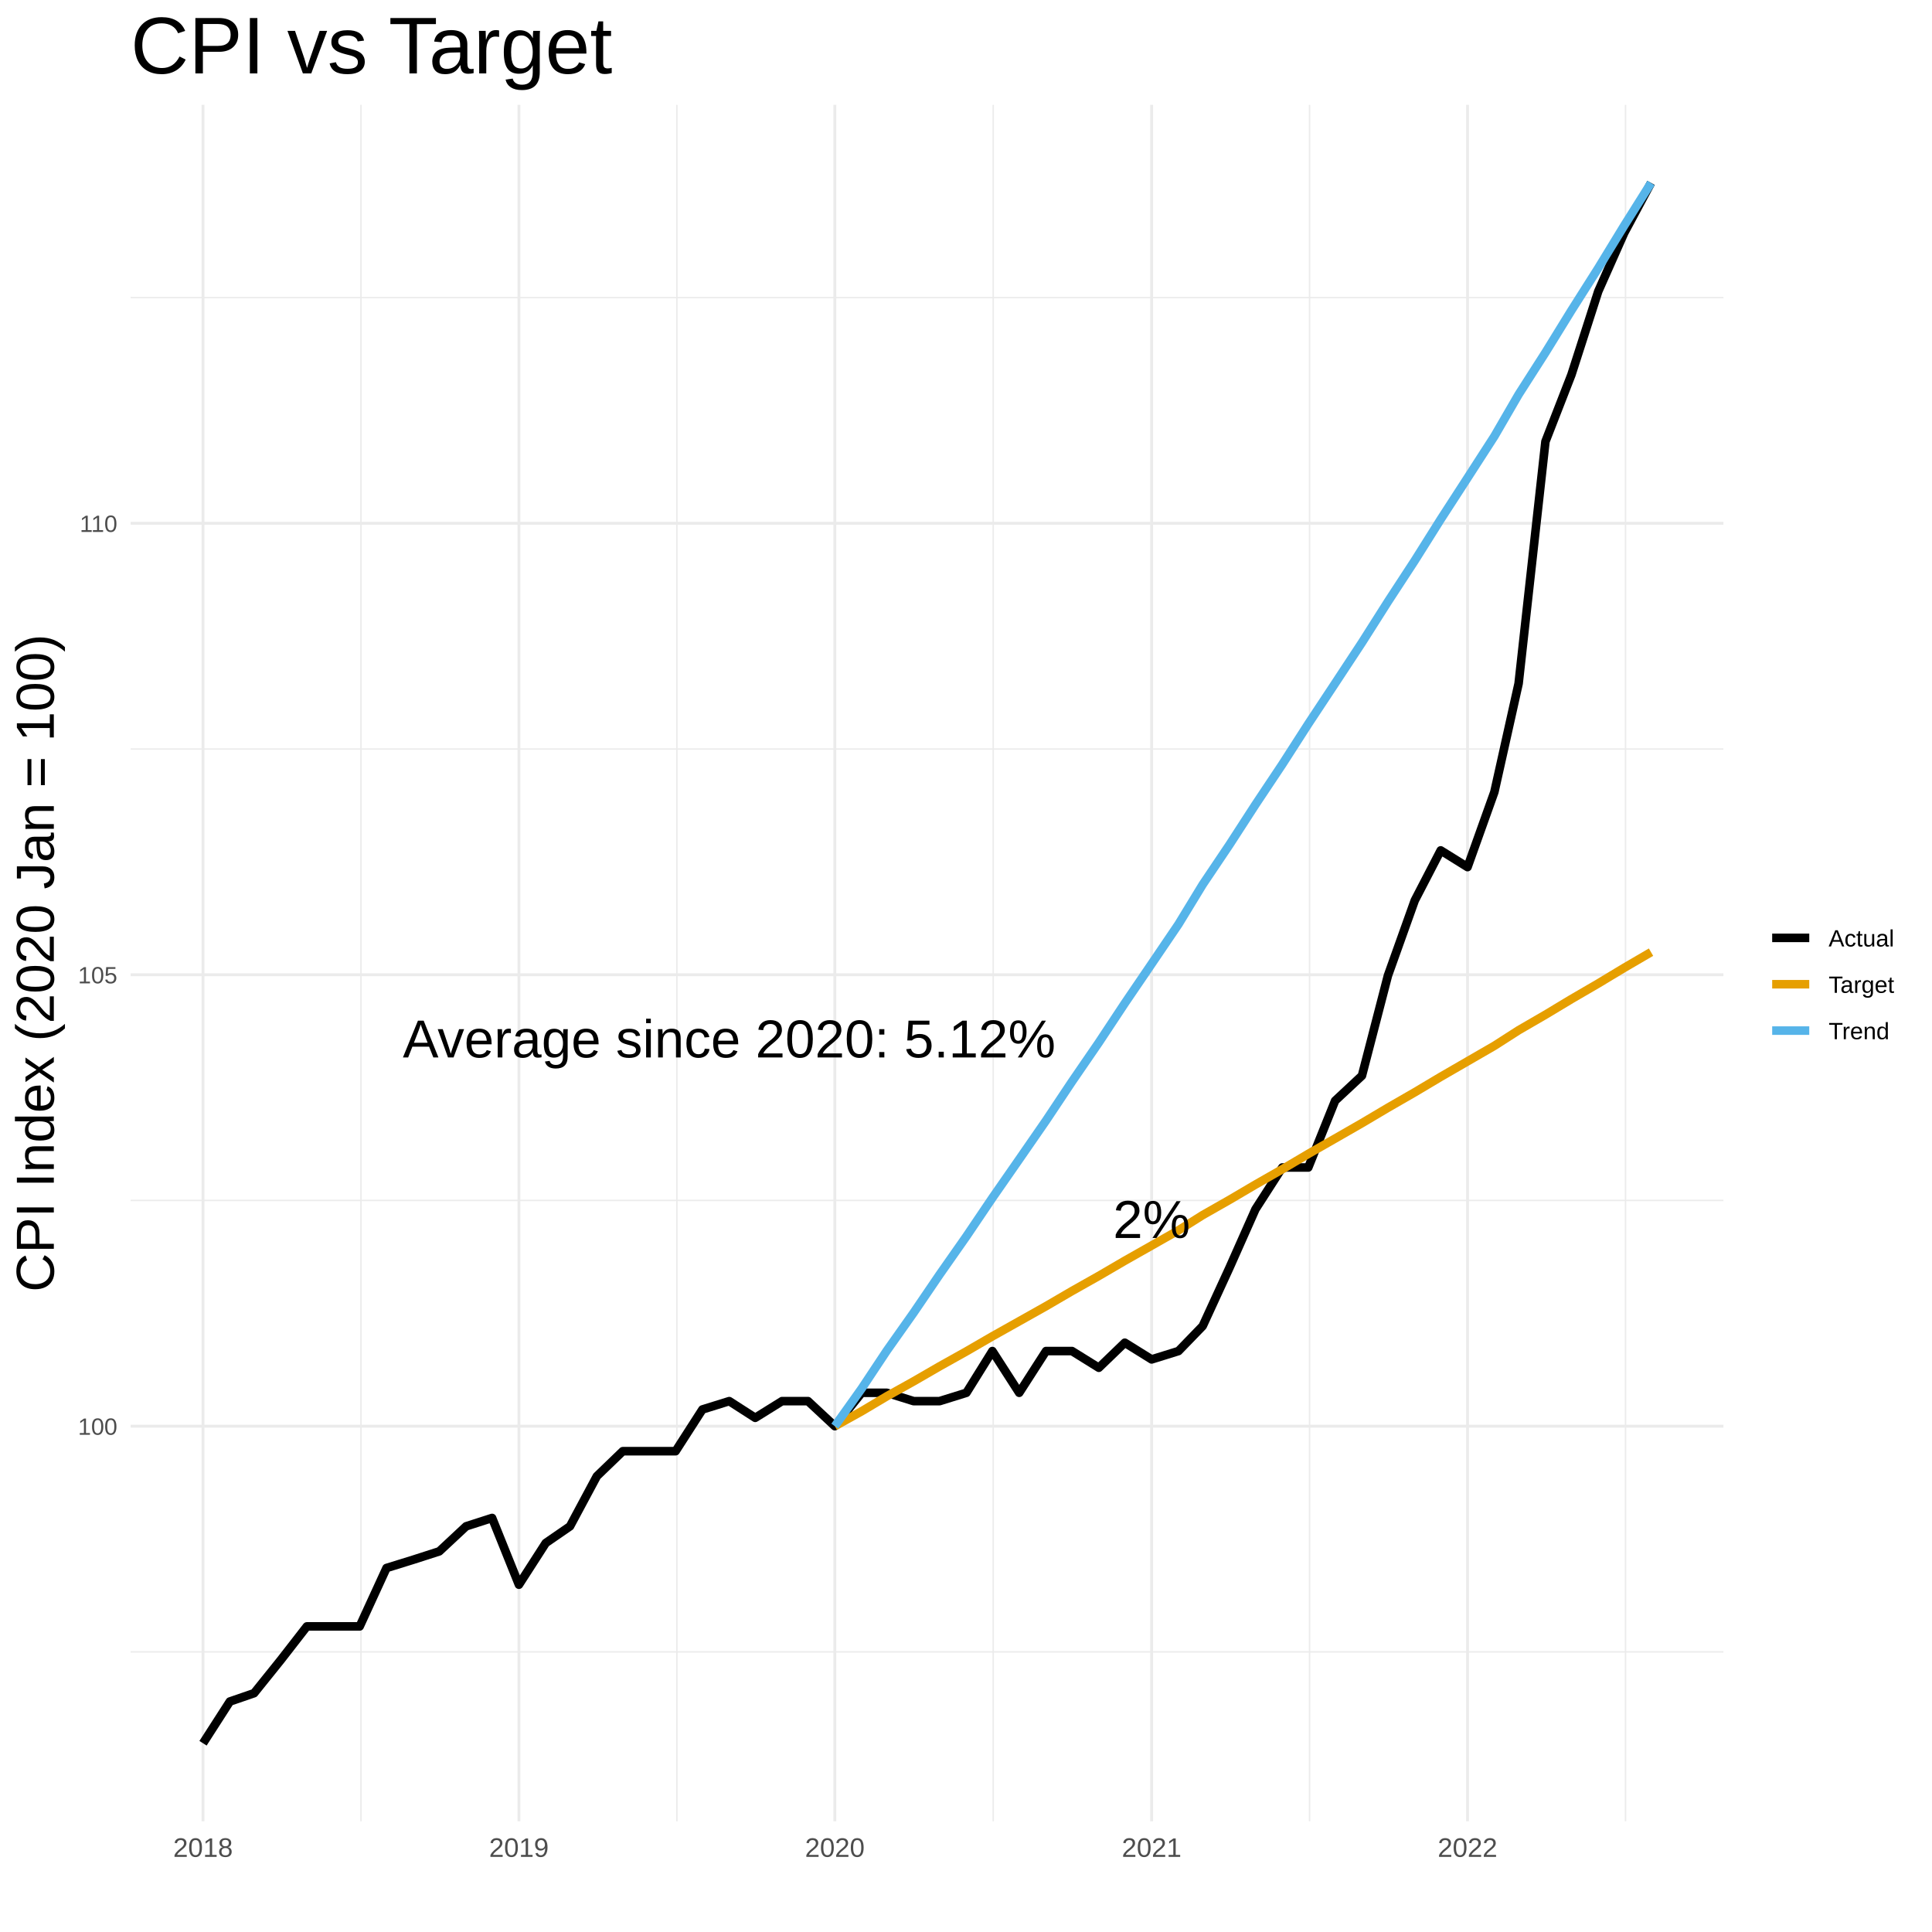
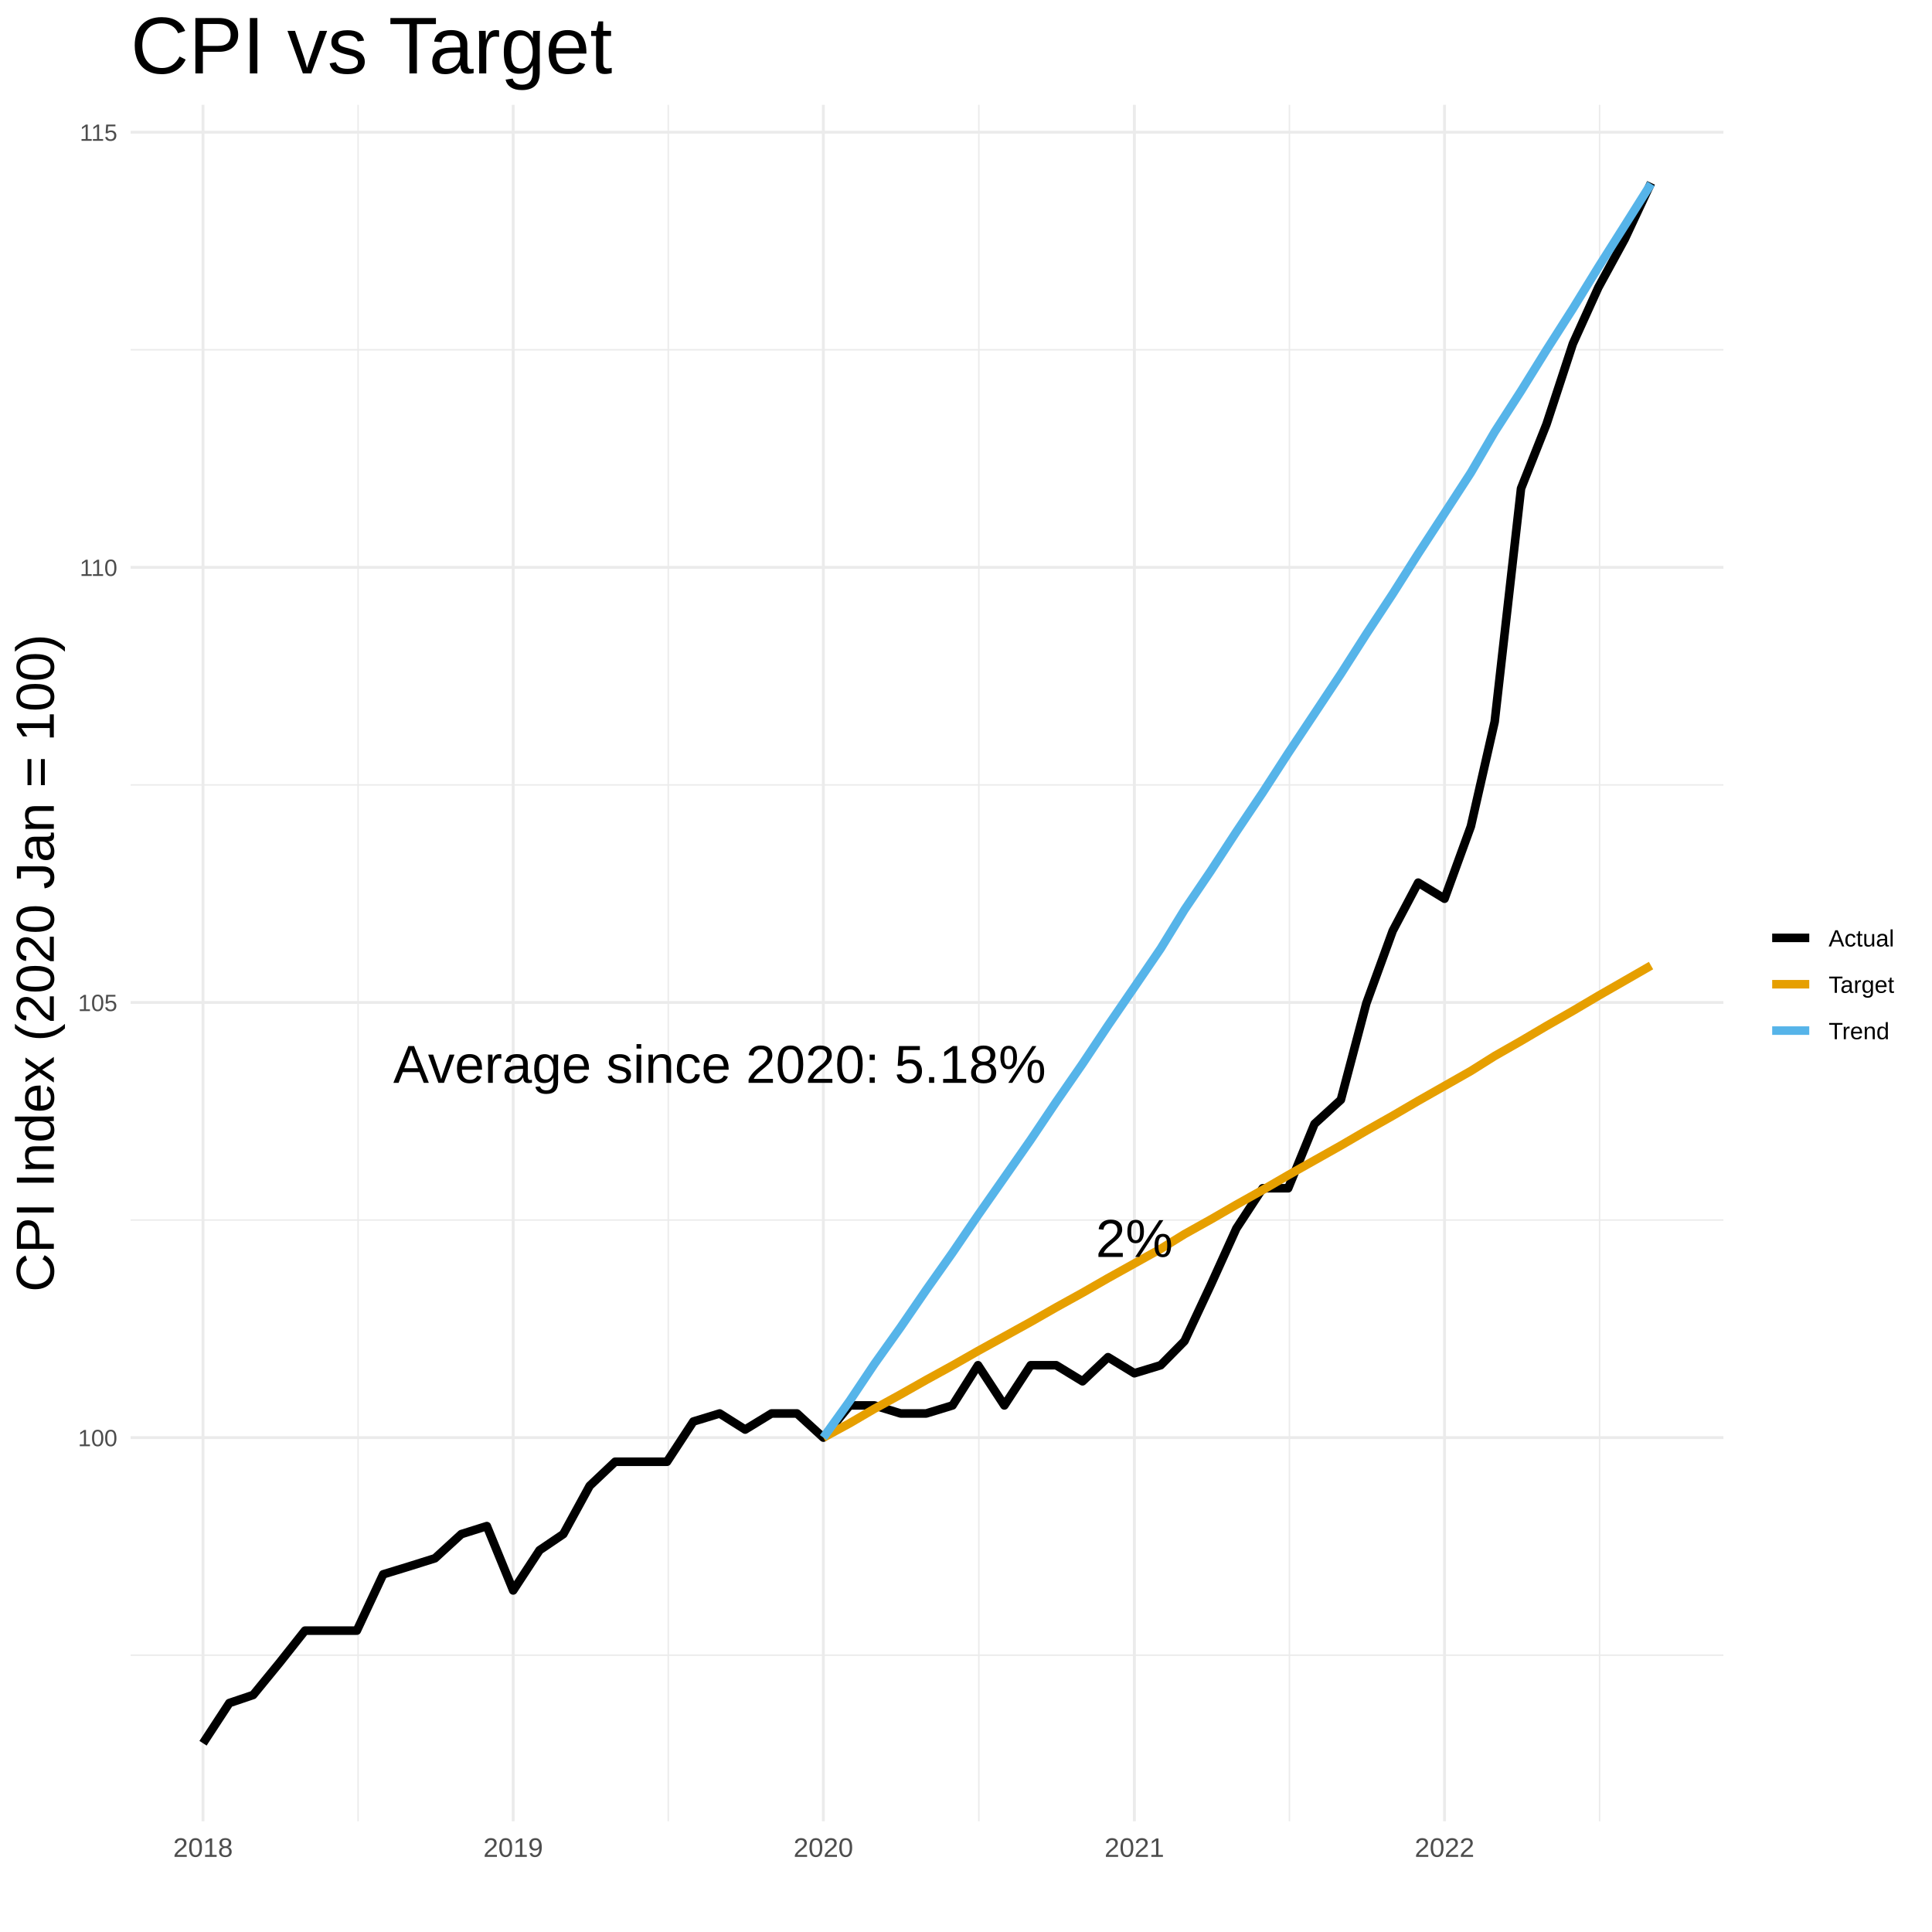
<svg xmlns="http://www.w3.org/2000/svg" class="svglite" width="720.00pt" height="720.00pt" viewBox="0 0 720.00 720.00">
  <defs>
    <style type="text/css">
    .svglite line, .svglite polyline, .svglite polygon, .svglite path, .svglite rect, .svglite circle {
      fill: none;
      stroke: #000000;
      stroke-linecap: round;
      stroke-linejoin: round;
      stroke-miterlimit: 10.00;
    }
    .svglite text {
      white-space: pre;
    }
  </style>
  </defs>
  <rect width="100%" height="100%" style="stroke: none; fill: #FFFFFF;" />
  <defs>
    <clipPath id="cpMC4wMHw3MjAuMDB8MC4wMHw3MjAuMDA=">
      <rect x="0.00" y="0.00" width="720.00" height="720.00" />
    </clipPath>
  </defs>
  <g clip-path="url(#cpMC4wMHw3MjAuMDB8MC4wMHw3MjAuMDA=)">
</g>
  <defs>
    <clipPath id="cpNDguNjh8NjQyLjI3fDM5LjA3fDY3OC43Mw==">
      <rect x="48.68" y="39.07" width="593.60" height="639.66" />
    </clipPath>
  </defs>
  <g clip-path="url(#cpNDguNjh8NjQyLjI3fDM5LjA3fDY3OC43Mw==)">
-     <polyline points="48.68,615.61 642.27,615.61 " style="stroke-width: 0.53; stroke: #EBEBEB; stroke-linecap: butt;" />
-     <polyline points="48.68,447.37 642.27,447.37 " style="stroke-width: 0.53; stroke: #EBEBEB; stroke-linecap: butt;" />
-     <polyline points="48.68,279.14 642.27,279.14 " style="stroke-width: 0.53; stroke: #EBEBEB; stroke-linecap: butt;" />
-     <polyline points="48.68,110.91 642.27,110.91 " style="stroke-width: 0.53; stroke: #EBEBEB; stroke-linecap: butt;" />
-     <polyline points="134.52,678.73 134.52,39.07 " style="stroke-width: 0.53; stroke: #EBEBEB; stroke-linecap: butt;" />
-     <polyline points="252.26,678.73 252.26,39.07 " style="stroke-width: 0.53; stroke: #EBEBEB; stroke-linecap: butt;" />
-     <polyline points="370.15,678.73 370.15,39.07 " style="stroke-width: 0.53; stroke: #EBEBEB; stroke-linecap: butt;" />
-     <polyline points="488.04,678.73 488.04,39.07 " style="stroke-width: 0.53; stroke: #EBEBEB; stroke-linecap: butt;" />
-     <polyline points="605.78,678.73 605.78,39.07 " style="stroke-width: 0.53; stroke: #EBEBEB; stroke-linecap: butt;" />
-     <polyline points="48.68,531.49 642.27,531.49 " style="stroke-width: 1.07; stroke: #EBEBEB; stroke-linecap: butt;" />
-     <polyline points="48.68,363.26 642.27,363.26 " style="stroke-width: 1.07; stroke: #EBEBEB; stroke-linecap: butt;" />
-     <polyline points="48.68,195.02 642.27,195.02 " style="stroke-width: 1.07; stroke: #EBEBEB; stroke-linecap: butt;" />
+     <polyline points="48.68,616.84 642.27,616.84 " style="stroke-width: 0.53; stroke: #EBEBEB; stroke-linecap: butt;" />
+     <polyline points="48.68,454.67 642.27,454.67 " style="stroke-width: 0.53; stroke: #EBEBEB; stroke-linecap: butt;" />
+     <polyline points="48.68,292.51 642.27,292.51 " style="stroke-width: 0.53; stroke: #EBEBEB; stroke-linecap: butt;" />
+     <polyline points="48.68,130.35 642.27,130.35 " style="stroke-width: 0.53; stroke: #EBEBEB; stroke-linecap: butt;" />
+     <polyline points="133.45,678.73 133.45,39.07 " style="stroke-width: 0.53; stroke: #EBEBEB; stroke-linecap: butt;" />
+     <polyline points="249.04,678.73 249.04,39.07 " style="stroke-width: 0.53; stroke: #EBEBEB; stroke-linecap: butt;" />
+     <polyline points="364.79,678.73 364.79,39.07 " style="stroke-width: 0.53; stroke: #EBEBEB; stroke-linecap: butt;" />
+     <polyline points="480.54,678.73 480.54,39.07 " style="stroke-width: 0.53; stroke: #EBEBEB; stroke-linecap: butt;" />
+     <polyline points="596.13,678.73 596.13,39.07 " style="stroke-width: 0.53; stroke: #EBEBEB; stroke-linecap: butt;" />
+     <polyline points="48.68,535.75 642.27,535.75 " style="stroke-width: 1.07; stroke: #EBEBEB; stroke-linecap: butt;" />
+     <polyline points="48.68,373.59 642.27,373.59 " style="stroke-width: 1.07; stroke: #EBEBEB; stroke-linecap: butt;" />
+     <polyline points="48.68,211.43 642.27,211.43 " style="stroke-width: 1.07; stroke: #EBEBEB; stroke-linecap: butt;" />
+     <polyline points="48.68,49.27 642.27,49.27 " style="stroke-width: 1.07; stroke: #EBEBEB; stroke-linecap: butt;" />
    <polyline points="75.66,678.73 75.66,39.07 " style="stroke-width: 1.07; stroke: #EBEBEB; stroke-linecap: butt;" />
-     <polyline points="193.39,678.73 193.39,39.07 " style="stroke-width: 1.07; stroke: #EBEBEB; stroke-linecap: butt;" />
-     <polyline points="311.12,678.73 311.12,39.07 " style="stroke-width: 1.07; stroke: #EBEBEB; stroke-linecap: butt;" />
-     <polyline points="429.18,678.73 429.18,39.07 " style="stroke-width: 1.07; stroke: #EBEBEB; stroke-linecap: butt;" />
-     <polyline points="546.91,678.73 546.91,39.07 " style="stroke-width: 1.07; stroke: #EBEBEB; stroke-linecap: butt;" />
-     <polyline points="75.66,649.66 85.66,634.11 94.69,631.00 104.69,618.56 114.36,606.12 124.36,606.12 134.04,606.12 144.04,584.35 154.04,581.25 163.71,578.14 173.71,568.81 183.39,565.70 193.39,590.57 203.39,575.03 212.42,568.81 222.42,550.15 232.10,540.82 242.10,540.82 251.77,540.82 261.77,525.27 271.77,522.16 281.45,528.38 291.45,522.16 301.12,522.16 311.12,531.49 321.12,519.05 330.48,519.05 340.48,522.16 350.15,522.16 360.15,519.05 369.83,503.50 379.83,519.05 389.83,503.50 399.50,503.50 409.50,509.72 419.18,500.39 429.18,506.61 439.18,503.50 448.21,494.17 458.21,472.41 467.88,450.64 477.88,435.09 487.56,435.09 497.56,410.21 507.56,400.88 517.24,363.57 527.24,335.58 536.91,316.92 546.91,323.14 556.91,295.16 565.94,254.73 575.94,164.55 585.62,139.67 595.62,108.58 605.29,86.81 615.29,68.15 " style="stroke-width: 3.20; stroke-linecap: butt;" />
-     <polyline points="311.12,531.49 321.12,525.93 330.48,520.36 340.48,514.79 350.15,509.20 360.15,503.61 369.83,498.00 379.83,492.39 389.83,486.77 399.50,481.13 409.50,475.49 419.18,469.84 429.18,464.18 439.18,458.51 448.21,452.83 458.21,447.14 467.88,441.45 477.88,435.74 487.56,430.02 497.56,424.30 507.56,418.56 517.24,412.82 527.24,407.06 536.91,401.30 546.91,395.52 556.91,389.74 565.94,383.95 575.94,378.15 585.62,372.33 595.62,366.51 605.29,360.68 615.29,354.84 " style="stroke-width: 3.20; stroke: #E69F00; stroke-linecap: butt;" />
-     <polyline points="311.12,531.49 321.12,517.46 330.48,503.37 340.48,489.22 350.15,475.01 360.15,460.75 369.83,446.42 379.83,432.04 389.83,417.59 399.50,403.08 409.50,388.52 419.18,373.89 429.18,359.20 439.18,344.45 448.21,329.64 458.21,314.77 467.88,299.84 477.88,284.84 487.56,269.78 497.56,254.66 507.56,239.47 517.24,224.22 527.24,208.91 536.91,193.53 546.91,178.09 556.91,162.59 565.94,147.02 575.94,131.39 585.62,115.69 595.62,99.92 605.29,84.09 615.29,68.19 " style="stroke-width: 3.20; stroke: #56B4E9; stroke-linecap: butt;" />
-     <text x="429.18" y="461.36" text-anchor="middle" style="font-size: 19.92px; font-family: &quot;Liberation Sans&quot;;" textLength="31.58px" lengthAdjust="spacingAndGlyphs">2%</text>
-     <text x="271.77" y="394.07" text-anchor="middle" style="font-size: 19.92px; font-family: &quot;Liberation Sans&quot;;" textLength="273.05px" lengthAdjust="spacingAndGlyphs">Average since 2020: 5.12%</text>
+     <polyline points="191.25,678.73 191.25,39.07 " style="stroke-width: 1.07; stroke: #EBEBEB; stroke-linecap: butt;" />
+     <polyline points="306.84,678.73 306.84,39.07 " style="stroke-width: 1.07; stroke: #EBEBEB; stroke-linecap: butt;" />
+     <polyline points="422.75,678.73 422.75,39.07 " style="stroke-width: 1.07; stroke: #EBEBEB; stroke-linecap: butt;" />
+     <polyline points="538.34,678.73 538.34,39.07 " style="stroke-width: 1.07; stroke: #EBEBEB; stroke-linecap: butt;" />
+     <polyline points="75.66,649.66 85.47,634.67 94.34,631.67 104.16,619.68 113.66,607.69 123.48,607.69 132.98,607.69 142.80,586.71 152.61,583.71 162.11,580.72 171.93,571.72 181.43,568.73 191.25,592.71 201.07,577.72 209.93,571.72 219.75,553.74 229.25,544.75 239.07,544.75 248.57,544.75 258.39,529.76 268.20,526.76 277.70,532.76 287.52,526.76 297.02,526.76 306.84,535.75 316.66,523.76 325.84,523.76 335.66,526.76 345.16,526.76 354.98,523.76 364.48,508.78 374.29,523.76 384.11,508.78 393.61,508.78 403.43,514.77 412.93,505.78 422.75,511.77 432.56,508.78 441.43,499.78 451.25,478.80 460.75,457.82 470.57,442.83 480.07,442.83 489.88,418.85 499.70,409.86 509.20,373.89 519.02,346.91 528.52,328.93 538.34,334.92 548.15,307.95 557.02,268.98 566.84,182.05 576.34,158.07 586.16,128.10 595.66,107.12 605.48,89.13 615.29,68.15 " style="stroke-width: 3.20; stroke-linecap: butt;" />
+     <polyline points="306.84,535.75 316.66,530.40 325.84,525.03 335.66,519.65 345.16,514.27 354.98,508.88 364.48,503.47 374.29,498.06 384.11,492.64 393.61,487.21 403.43,481.78 412.93,476.33 422.75,470.87 432.56,465.41 441.43,459.93 451.25,454.45 460.75,448.96 470.57,443.46 480.07,437.95 489.88,432.43 499.70,426.90 509.20,421.36 519.02,415.81 528.52,410.26 538.34,404.69 548.15,399.12 557.02,393.54 566.84,387.94 576.34,382.34 586.16,376.73 595.66,371.11 605.48,365.48 615.29,359.84 " style="stroke-width: 3.20; stroke: #E69F00; stroke-linecap: butt;" />
+     <polyline points="306.84,535.75 316.66,522.08 325.84,508.36 335.66,494.57 345.16,480.73 354.98,466.83 364.48,452.87 374.29,438.85 384.11,424.77 393.61,410.63 403.43,396.43 412.93,382.17 422.75,367.86 432.56,353.48 441.43,339.04 451.25,324.54 460.75,309.98 470.57,295.36 480.07,280.68 489.88,265.93 499.70,251.12 509.20,236.25 519.02,221.32 528.52,206.33 538.34,191.27 548.15,176.15 557.02,160.96 566.84,145.71 576.34,130.40 586.16,115.02 595.66,99.57 605.48,84.07 615.29,68.49 " style="stroke-width: 3.20; stroke: #56B4E9; stroke-linecap: butt;" />
+     <text x="422.75" y="468.42" text-anchor="middle" style="font-size: 19.92px; font-family: &quot;Liberation Sans&quot;;" textLength="31.58px" lengthAdjust="spacingAndGlyphs">2%</text>
+     <text x="268.20" y="403.55" text-anchor="middle" style="font-size: 19.92px; font-family: &quot;Liberation Sans&quot;;" textLength="273.05px" lengthAdjust="spacingAndGlyphs">Average since 2020: 5.18%</text>
  </g>
  <g clip-path="url(#cpMC4wMHw3MjAuMDB8MC4wMHw3MjAuMDA=)">
-     <text x="43.74" y="534.70" text-anchor="end" style="font-size: 8.80px;fill: #4D4D4D; font-family: &quot;Liberation Sans&quot;;" textLength="16.78px" lengthAdjust="spacingAndGlyphs">100</text>
-     <text x="43.74" y="366.47" text-anchor="end" style="font-size: 8.80px;fill: #4D4D4D; font-family: &quot;Liberation Sans&quot;;" textLength="16.78px" lengthAdjust="spacingAndGlyphs">105</text>
-     <text x="43.74" y="198.23" text-anchor="end" style="font-size: 8.80px;fill: #4D4D4D; font-family: &quot;Liberation Sans&quot;;" textLength="16.78px" lengthAdjust="spacingAndGlyphs">110</text>
+     <text x="43.74" y="538.96" text-anchor="end" style="font-size: 8.80px;fill: #4D4D4D; font-family: &quot;Liberation Sans&quot;;" textLength="16.78px" lengthAdjust="spacingAndGlyphs">100</text>
+     <text x="43.74" y="376.80" text-anchor="end" style="font-size: 8.80px;fill: #4D4D4D; font-family: &quot;Liberation Sans&quot;;" textLength="16.78px" lengthAdjust="spacingAndGlyphs">105</text>
+     <text x="43.74" y="214.64" text-anchor="end" style="font-size: 8.80px;fill: #4D4D4D; font-family: &quot;Liberation Sans&quot;;" textLength="16.78px" lengthAdjust="spacingAndGlyphs">110</text>
+     <text x="43.74" y="52.47" text-anchor="end" style="font-size: 8.80px;fill: #4D4D4D; font-family: &quot;Liberation Sans&quot;;" textLength="16.78px" lengthAdjust="spacingAndGlyphs">115</text>
    <text x="75.66" y="692.00" text-anchor="middle" style="font-size: 10.00px;fill: #4D4D4D; font-family: &quot;Liberation Sans&quot;;" textLength="25.46px" lengthAdjust="spacingAndGlyphs">2018</text>
-     <text x="193.39" y="692.00" text-anchor="middle" style="font-size: 10.00px;fill: #4D4D4D; font-family: &quot;Liberation Sans&quot;;" textLength="25.46px" lengthAdjust="spacingAndGlyphs">2019</text>
-     <text x="311.12" y="692.00" text-anchor="middle" style="font-size: 10.00px;fill: #4D4D4D; font-family: &quot;Liberation Sans&quot;;" textLength="25.46px" lengthAdjust="spacingAndGlyphs">2020</text>
-     <text x="429.18" y="692.00" text-anchor="middle" style="font-size: 10.00px;fill: #4D4D4D; font-family: &quot;Liberation Sans&quot;;" textLength="25.46px" lengthAdjust="spacingAndGlyphs">2021</text>
-     <text x="546.91" y="692.00" text-anchor="middle" style="font-size: 10.00px;fill: #4D4D4D; font-family: &quot;Liberation Sans&quot;;" textLength="25.46px" lengthAdjust="spacingAndGlyphs">2022</text>
+     <text x="191.25" y="692.00" text-anchor="middle" style="font-size: 10.00px;fill: #4D4D4D; font-family: &quot;Liberation Sans&quot;;" textLength="25.46px" lengthAdjust="spacingAndGlyphs">2019</text>
+     <text x="306.84" y="692.00" text-anchor="middle" style="font-size: 10.00px;fill: #4D4D4D; font-family: &quot;Liberation Sans&quot;;" textLength="25.46px" lengthAdjust="spacingAndGlyphs">2020</text>
+     <text x="422.75" y="692.00" text-anchor="middle" style="font-size: 10.00px;fill: #4D4D4D; font-family: &quot;Liberation Sans&quot;;" textLength="25.46px" lengthAdjust="spacingAndGlyphs">2021</text>
+     <text x="538.34" y="692.00" text-anchor="middle" style="font-size: 10.00px;fill: #4D4D4D; font-family: &quot;Liberation Sans&quot;;" textLength="25.46px" lengthAdjust="spacingAndGlyphs">2022</text>
    <text transform="translate(20.06,358.90) rotate(-90)" text-anchor="middle" style="font-size: 20.00px; font-family: &quot;Liberation Sans&quot;;" textLength="271.03px" lengthAdjust="spacingAndGlyphs">CPI Index (2020 Jan = 100)</text>
    <line x1="660.44" y1="349.52" x2="674.26" y2="349.52" style="stroke-width: 3.20; stroke-linecap: butt;" />
    <line x1="660.44" y1="366.80" x2="674.26" y2="366.80" style="stroke-width: 3.20; stroke: #E69F00; stroke-linecap: butt;" />
    <line x1="660.44" y1="384.08" x2="674.26" y2="384.08" style="stroke-width: 3.20; stroke: #56B4E9; stroke-linecap: butt;" />
    <text x="681.47" y="352.73" style="font-size: 8.80px; font-family: &quot;Liberation Sans&quot;;" textLength="27.57px" lengthAdjust="spacingAndGlyphs">Actual</text>
    <text x="681.47" y="370.01" style="font-size: 8.80px; font-family: &quot;Liberation Sans&quot;;" textLength="27.22px" lengthAdjust="spacingAndGlyphs">Target</text>
    <text x="681.47" y="387.29" style="font-size: 8.80px; font-family: &quot;Liberation Sans&quot;;" textLength="24.07px" lengthAdjust="spacingAndGlyphs">Trend</text>
    <text x="48.68" y="27.35" style="font-size: 30.00px; font-family: &quot;Liberation Sans&quot;;" textLength="193.18px" lengthAdjust="spacingAndGlyphs">CPI vs Target</text>
  </g>
</svg>
